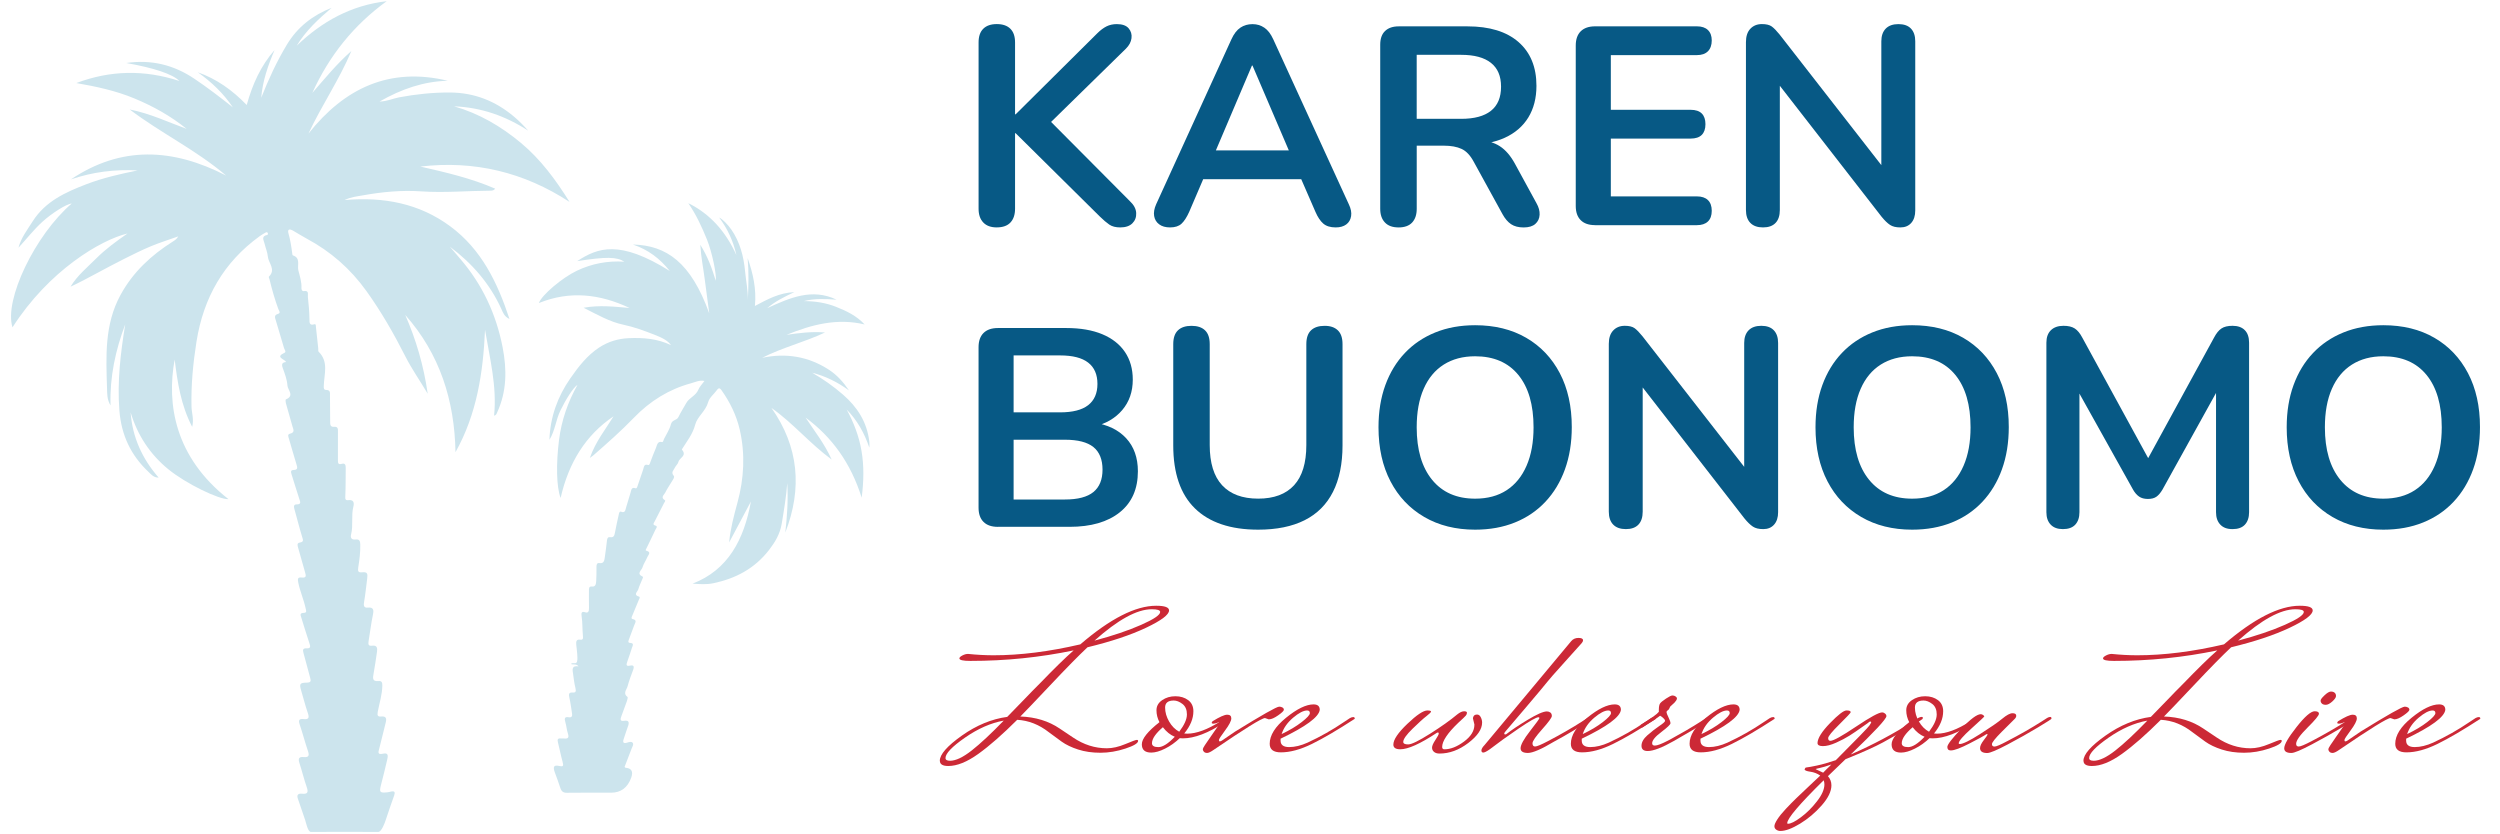
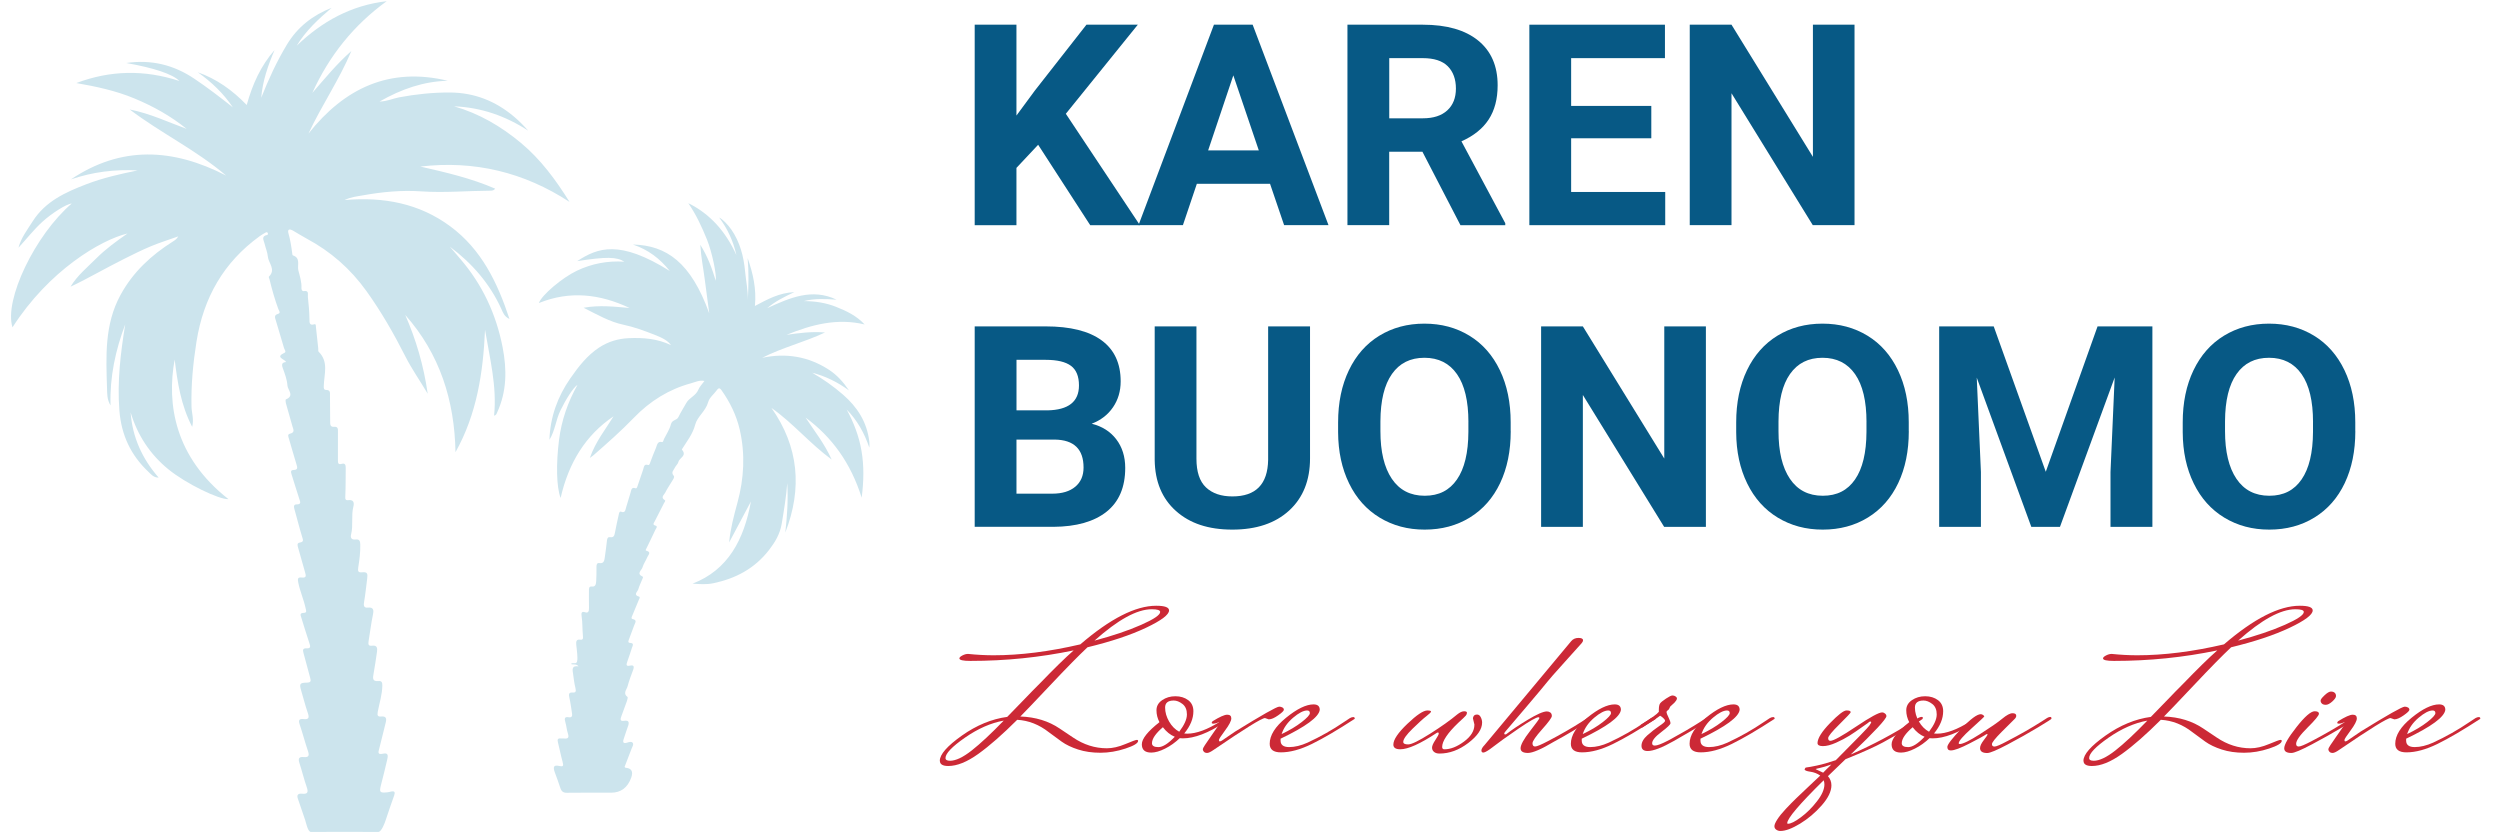
<svg xmlns="http://www.w3.org/2000/svg" id="d" viewBox="0 0 900 300">
  <g id="e">
    <path id="f" d="M27.5,29.89c12.2-4.6,24.46-4.85,37.07-.74-2.41-2.48-9.17-4.71-19.12-6.47,8.93-1.31,17.01.63,24.45,5.62,4.81,3.22,9.38,6.74,13.92,10.34-3.38-5.03-7.69-9.13-12.63-12.63,6.75,2.39,12.42,6.39,17.63,11.79,2.06-7.47,5.08-14.13,10.03-19.79-2.36,5.52-4.32,11.13-4.81,17.19,2.62-6.62,5.57-13.05,9.25-19.15,3.83-6.35,9.3-10.56,16.11-13.25-4.74,4.05-9.31,8.24-12.59,13.67C115.93,7.69,126.47,1.9,139.21.43c-11.91,8.62-20.73,19.68-26.77,33.01,4.52-5.18,8.85-10.53,14.06-15.08-4.35,10.34-10.7,19.56-15.46,29.74,12.98-16.38,29.19-24.05,50.15-19.03-8.68.24-16.62,2.95-24.56,7.49,2.79-.07,4.83-1.1,7.01-1.51,6.08-1.14,12.17-1.78,18.36-1.75,8.83.05,16.48,3.11,23.15,8.78,1.77,1.5,3.4,3.16,4.99,4.96-8.12-5.3-16.93-8.38-26.66-8.76,9.02,2.58,16.89,7.2,24.07,13.18,7.17,5.98,12.57,13.36,17.48,21.23-16.4-10.7-34.27-15.01-53.71-12.73,9.1,2.09,18.2,4.16,26.95,7.96-.45.59-1.02.72-1.6.72-8.36.04-16.67.83-25.08.25-6.97-.48-14.03.19-20.97,1.44-2.05.37-4.14.55-6.6,1.69,14.14-1.23,26.92,1.21,38.08,9.46,11.19,8.27,16.96,20.14,21.31,33.35-1.89-.88-2.35-2.34-2.94-3.64-4.16-9.12-10.53-16.41-18.52-22.39,1.26,1.48,2.51,2.96,3.77,4.42,7.94,9.23,12.91,19.9,15.23,31.84,1.56,8.02,1.51,15.89-2,23.47-.19.4-.27.92-1.08,1.13,1.08-10.6-1.56-20.71-3.26-30.93-.67,15.38-2.94,30.33-10.63,44.05-.35-18.65-5.64-35.34-18.1-49.41,3.88,8.87,6.61,18.06,8.1,28.37-2.89-4.84-5.74-8.9-8-13.34-4.15-8.19-8.69-16.13-14.06-23.61-5.73-7.99-12.86-14.25-21.49-18.87-1.72-.92-3.35-1.99-5.05-2.95-.38-.22-.95-.44-1.3-.31-.48.18-.38.84-.26,1.26.7,2.41,1.07,4.89,1.39,7.37.03.22.08.6.21.64,2.91.91,1.54,3.6,1.98,5.38.52,2.07,1.25,4.21,1.12,6.45-.03.51.31,1.11.75,1.04,2.13-.36,1.45,1.18,1.57,2.19.3,2.65.53,5.29.57,7.96.01.87-.16,2.42,1.76,1.79.62-.2.53.63.57,1.03.3,2.56.56,5.13.83,7.69.04.39-.08.94.13,1.15,3.71,3.64,1.97,8.11,1.86,12.31-.02.8-.07,1.46.94,1.47,1.47,0,1.29,1.05,1.29,1.98.03,3.15.06,6.29.07,9.44,0,1,0,1.96,1.43,1.84,1.47-.13,1.38.89,1.37,1.87,0,3.38,0,6.76-.01,10.14,0,1,.05,1.71,1.41,1.32,1.22-.35,1.42.51,1.4,1.51-.05,3.38.01,6.76-.15,10.14-.05,1.02,0,1.56,1.09,1.42,1.92-.24,2.17.95,1.82,2.31-.85,3.32.01,6.75-.83,10.06-.32,1.25.23,1.97,1.63,1.8,1.42-.17,1.65.61,1.68,1.84.06,2.76-.29,5.49-.73,8.19-.24,1.47.04,1.92,1.4,1.78,1.92-.21,2.05.52,1.81,2.33-.37,2.79-.63,5.59-1.11,8.37-.18,1.02-.24,2.21,1.39,2.01,2.19-.26,2.09,1.2,1.8,2.54-.68,3.14-1.01,6.33-1.56,9.49-.22,1.3-.02,1.84,1.28,1.68,1.82-.23,1.92.91,1.74,2.18-.37,2.63-.77,5.26-1.23,7.87-.27,1.52-.56,2.93,1.78,2.68,1.22-.13,1.38.63,1.37,1.63-.04,3.24-1.07,6.31-1.65,9.46-.25,1.34,0,1.79,1.28,1.67,1.76-.16,1.96.75,1.59,2.18-.8,3.1-1.5,6.23-2.32,9.33-.37,1.37-.72,2.35,1.43,1.86,2.11-.47,1.62,1.23,1.4,2.26-.66,3.06-1.49,6.08-2.24,9.11-.63,2.54-.39,2.81,2.28,2.56.46-.04.92-.18,1.37-.28,1.27-.27,1.54.21,1.13,1.38-1.05,2.95-2.08,5.9-3.05,8.87-.34,1.04-1.52,4.29-2.68,4.29-8.31-.05-15.92-.04-24.23,0-1.15,0-1.75-3.27-2.09-4.28-.88-2.59-1.78-5.17-2.65-7.76-.5-1.48.32-1.84,1.57-1.72,1.92.19,2.3-.5,1.66-2.33-1.01-2.88-1.71-5.86-2.66-8.76-.52-1.58-.14-2.27,1.53-2.11,1.82.18,2.13-.5,1.55-2.18-1.09-3.18-1.91-6.45-3-9.63-.56-1.62.02-2.02,1.45-1.86,1.88.21,2.07-.55,1.51-2.17-.91-2.66-1.6-5.4-2.4-8.1-.71-2.39-.52-2.81,1.98-2.85,1.53-.03,1.61-.52,1.25-1.78-.85-2.93-1.52-5.91-2.38-8.83-.36-1.23-.24-1.8,1.15-1.74,1.57.07,1.31-.79.96-1.84-1.01-3.05-1.95-6.12-2.9-9.19-.25-.81-.73-1.7.83-1.73,1.31-.02.88-.87.71-1.67-.67-3.15-2.01-6.09-2.65-9.26-.28-1.4-.16-1.97,1.3-1.8,1.68.19,1.51-.68,1.17-1.83-.86-2.93-1.63-5.88-2.49-8.81-.24-.81-.54-1.76.51-1.93,1.62-.27,1.25-.94.91-2.07-1.03-3.36-1.87-6.79-2.83-10.17-.25-.87-.1-1.52.82-1.52,1.76.01,1.36-.86,1-1.93-.98-2.97-1.87-5.97-2.82-8.95-.24-.76-.37-1.47.73-1.5,1.7-.04,1.38-.97,1.05-2.07-.94-3.06-1.81-6.15-2.71-9.22-.2-.68-.6-1.55.36-1.77,1.93-.44,1.22-1.58.9-2.69-.8-2.77-1.6-5.55-2.36-8.33-.12-.43-.16-1.28,0-1.34,3.23-1.28.67-3.4.57-4.97-.14-2.14-.94-4.27-1.69-6.32-.48-1.33-.3-2.03,1.22-2.16-.65-1.15-4.1-1.69-.57-3.34.7-.33-.03-1.15-.19-1.69-.94-3.31-1.99-6.59-2.94-9.9-.26-.91-.83-1.95.8-2.41,1.08-.31.29-1.21.09-1.73-1.27-3.46-2.28-6.99-3.14-10.57-.09-.38-.4-.96-.26-1.09,2.65-2.57-.17-4.86-.38-7.26-.14-1.54-.8-3.02-1.15-4.54-.28-1.24-1.43-2.81,1.01-3.24.1-.02.23-.42.17-.58-.11-.31-.41-.5-.75-.31-.75.43-1.5.84-2.2,1.35-13,9.4-20.26,22.17-22.77,38-1.23,7.78-1.97,15.52-1.79,23.37.05,2.29.95,4.55.24,7.28-4.06-7.83-5.29-16-6.3-24.23-2.95,16.01.05,35.14,19.38,50.26-3.33.19-15.24-5.5-21.73-10.82-6.55-5.37-11.05-12.24-13.51-20.43.65,8.9,4.1,16.6,10.09,23.48-1.83.03-2.74-1.19-3.65-2.05-6.36-5.98-9.79-13.25-10.48-22.12-.82-10.49.43-20.72,2.1-30.99-3.49,9.28-5.6,18.84-5.29,29.18-1.3-2.14-1.2-4.3-1.26-6.2-.36-11.44-.95-22.92,4.84-33.54,4.49-8.25,11.04-14.32,18.83-19.24.72-.45,1.44-.91,1.97-1.87-3.28,1.17-6.61,2.21-9.82,3.54-3.32,1.38-6.54,3-9.76,4.61-3.22,1.61-6.39,3.33-9.57,5.02-3.17,1.69-6.32,3.4-9.63,4.94,2.42-4.02,6.05-6.97,9.3-10.22,3.31-3.31,7.1-6.08,11.22-8.94-9.63,2.31-28.33,13.35-41.41,33.79-3.13-9.75,8.1-33.24,21.32-44.57-1.93.14-7.27,3.57-10.58,6.59-3.13,2.85-5.7,6.2-8.59,9.31.96-3.6,3.21-6.49,5.14-9.53,4.55-7.16,11.79-10.44,19.31-13.32,5.99-2.3,12.19-3.69,18.45-4.97-8.22-.45-16.24.56-24.02,3.23,18.02-12.1,36.51-11.34,55.88-1.37-10.96-9.32-23.37-15.2-34.72-23.8,7.55,1.5,13.88,4.59,20.47,6.97-5.7-4.62-12-8.12-18.75-10.93-6.74-2.81-13.79-4.3-20.95-5.55Z" style="fill:#cce4ed; stroke-width:0px;" />
    <path id="g" d="M265.07,91.7c-1.11-4.98-3.2-9.4-6.16-13.38,1.17.52,3.19,2.61,4.39,4.35,3.07,4.45,4.43,9.62,4.94,15.07.32,3.42,1.05,6.79.98,10.27.25-5.03.38-10.05-.07-15.1,1.91,5.47,3.22,11.05,2.62,17.24,4.48-2.38,8.75-4.76,14.19-4.98-3.72,1.73-6.93,3.34-9.77,5.77,8.09-3.7,16.16-7.31,24.98-3.05-3.94-.3-7.89-.48-11.82.51,4,0,7.94.58,11.68,2.08,3.68,1.47,7.31,3.16,10.24,6.33-9.81-2.37-19.03.02-28.11,3.73,4.45-.64,8.88-1.25,13.85-.85-7.65,3.59-15.42,5.43-22.62,9.12,8.49-1.79,16.51-.56,24.01,4.29,2.9,1.88,5.2,4.44,7.23,7.45-4.11-2.99-8.5-5.17-13.27-6.37,3.93,2.26,7.66,4.86,11.13,7.89,5.02,4.37,8.63,9.72,9.47,16.96.08.69.06,1.4,0,2.12-1.78-5.26-4.39-9.89-8.15-13.71,2.53,4.66,4.44,9.58,5.34,14.93.91,5.38.83,10.77.05,16.79-3.91-12.45-10.69-21.82-20.19-28.82,3.17,4.8,6.76,9.27,9.39,15.1-7.86-5.76-13.99-13.2-21.68-18.59,9.81,13.92,11.19,28.92,4.98,44.89.67-5.89,1.08-11.82.71-17.8-.39,4.93-1.18,9.79-2,14.65-.62,3.67-2.42,6.64-4.53,9.37-5.28,6.84-12.22,10.35-20.06,12-2.46.52-4.89.34-7.5.15,12.77-4.91,18.52-15.84,21.02-29.59-2.62,4.92-5.23,9.84-7.85,14.76.46-4.98,1.73-9.67,3-14.35,2.36-8.68,2.84-17.44.82-26.24-1.21-5.23-3.53-9.92-6.54-14.17-.48-.68-.95-1.11-1.63-.16-1.06,1.49-2.74,2.73-3.2,4.4-.91,3.31-3.89,5.17-4.66,8.09-.92,3.49-2.92,5.89-4.63,8.65-.07.12-.2.32-.18.35,1.99,2.28-.91,2.93-1.24,4.44-.17.76-.94,1.33-1.28,2.07-.4.89-1.51,1.65-.41,2.93.4.47-.17,1.2-.47,1.71-.86,1.48-1.87,2.86-2.62,4.4-.36.74-1.78,1.66-.1,2.67.35.21-.14.73-.32,1.08-1.12,2.2-2.26,4.4-3.37,6.61-.27.54-.9,1.12.32,1.46.94.27.17,1.05-.04,1.5-1.01,2.19-2.08,4.34-3.13,6.51-.17.34-.62.92-.12,1.04,1.92.47.66,1.53.36,2.27-.52,1.28-1.38,2.42-1.76,3.74-.28.99-2.3,2.23.04,3.29.33.15.03.64-.1.94-.49,1.22-1.09,2.41-1.46,3.67-.23.82-1.93,1.97.29,2.61.54.16.03.87-.13,1.27-.72,1.8-1.49,3.59-2.23,5.38-.2.49-.67,1.27.02,1.41,1.79.36.92,1.37.59,2.27-.59,1.63-1.22,3.25-1.82,4.88-.21.57-.63,1.4.31,1.44,1.57.07.98.95.7,1.78-.55,1.65-1.06,3.32-1.67,4.95-.43,1.16-.43,1.77.95,1.46,1.41-.32,1.62.31,1.09,1.69-.72,1.88-1.41,3.78-1.94,5.74-.33,1.23-1.8,2.56,0,3.88.15.11-.11,1.05-.28,1.56-.62,1.78-1.26,3.54-1.94,5.29-.43,1.11-.54,1.93.93,1.7,1.89-.3,1.97.64,1.34,2.24-.53,1.35-.9,2.79-1.4,4.16-.53,1.44-.12,1.86,1.17,1.47.68-.21,1.55-.53,2,.03.48.6-.11,1.43-.37,2.12-.83,2.2-1.69,4.39-2.52,6.54.15.17.23.34.31.34q3.25.23,2.08,3.53-1.93,5.45-7.29,5.45c-5.29,0-10.59-.05-15.88.03-1.31.02-1.97-.48-2.39-1.82-.58-1.86-1.29-3.68-1.95-5.5-.75-2.06-.36-2.77,1.52-2.34,1.43.33,1.72.09,1.27-1.49-.64-2.28-1.06-4.63-1.66-6.93-.3-1.15-.05-1.59,1.02-1.47.38.04.77-.02,1.15.01,1.28.13,1.96-.14,1.39-1.85-.44-1.31-.51-2.76-.92-4.09-.41-1.32-.16-1.95,1.12-1.72,1.6.28,1.39-.81,1.23-1.86-.27-1.73-.49-3.48-.89-5.17-.3-1.25-.2-1.96,1.13-1.85,1.22.1,1.34-.46,1.05-1.66-.4-1.62-.6-3.3-.83-4.97-.2-1.47-.7-3.2,1.97-2.8-.96-1.12-1.96-.42-2.74-.87.63-.7,1.87.27,2.18-.84.23-.84.12-1.82.07-2.73-.07-1.12-.23-2.23-.35-3.35-.12-1.14.05-2,1.37-1.82,1.13.15,1.12-.43,1.02-1.51-.22-2.31-.1-4.64-.46-6.95-.15-.98-.12-1.88,1.28-1.4,1.12.39,1.41-.41,1.38-1.54-.05-2.05-.02-4.1-.02-6.15,0-.79-.06-1.7,1.01-1.57,1.45.17,1.53-1.02,1.61-2.03.12-1.69.08-3.39.09-5.08,0-.81.17-1.48,1.04-1.34,1.7.28,1.82-1.04,1.99-2.32.26-1.94.56-3.89.75-5.84.09-.92.45-1.29,1.22-1.17,1.05.16,1.43-.37,1.62-1.48.38-2.21.93-4.38,1.38-6.57.12-.57.27-1.35.87-1.11,1.51.6,1.52-.67,1.81-1.59.54-1.73,1.02-3.49,1.57-5.21.29-.91.29-2.21,1.8-1.64.49.19.65-.57.8-1,.67-1.9,1.31-3.82,1.95-5.73.31-.94.3-2.15,1.79-1.65.53.17.67-.71.87-1.21.64-1.61,1.19-3.27,1.91-4.84.46-1,.49-2.63,2.23-2.21.42.1.52-.72.73-1.14.86-1.73,1.99-3.38,2.46-5.23.44-1.75,2.11-1.34,2.72-2.64.82-1.74,1.88-3.34,2.81-5.03,1.09-1.98,3.41-2.55,4.34-4.79.46-1.11,1.37-1.99,2.21-3.17-1.82-.38-3.36.44-4.86.85-7.81,2.11-14.7,6.34-20.54,12.4-4.66,4.83-9.63,9.19-14.62,13.56-.24.21-.51.38-1.24.92,2.11-6,5.64-10.27,8.53-14.99-10.02,6.76-16.15,16.66-19.05,29.39-1.52-4.01-1.66-12.29-.56-20.97.9-7.06,3.17-13.55,6.64-19.76-1.55.97-4.27,5.38-6.16,9.26-1.64,3.37-1.94,7.35-3.95,10.53.29-8.31,3-15.61,7.51-22.1,2.95-4.25,6.11-8.31,10.36-11.1,3.3-2.17,6.88-3.22,10.69-3.39,5.18-.23,10.28.16,15.22,2.51-1.14-1.53-2.67-2.48-6.14-3.82-3.6-1.39-7.2-2.73-10.96-3.52-4.98-1.04-9.44-3.63-14.38-6.12,5.79-1.04,11.17-.38,16.55.08-10.65-5.03-21.48-6.31-32.65-1.77,1.04-2.91,8.4-9.13,13.69-11.64,5.41-2.57,11.05-3.64,17.09-3.25-2.77-1.78-6.54-1.81-16.97-.21,7.43-4.85,15.2-7.77,33.33,3.56-3.68-4.59-7.8-7.67-13.29-9.53,12.13.3,20.89,6.45,27.49,24.78-.53-4.01-1.08-8.01-1.59-12.02-.5-4.02-1.35-8-1.63-12.67,2.69,4.26,4.2,8.49,5.57,12.96.35-2.32-1.39-10.42-3.15-14.79-1.86-4.61-3.94-9.08-6.75-13.15,7.83,3.85,13.45,10.18,17.28,18.6Z" style="fill:#cce4ed; stroke-width:0px;" />
  </g>
  <path d="M338.33,273.88c0-2.29,2.65-5.31,7.94-9.06,5.29-3.74,10.74-5.99,16.33-6.74,1.13-1.12,2.97-3.02,5.53-5.69,2.56-2.67,4.64-4.8,6.25-6.39,5.06-5.24,9.1-9.2,12.14-11.86-12.14,2.53-24.54,3.79-37.21,3.79-2.62,0-3.93-.3-3.93-.91,0-.33.36-.68,1.07-1.05.71-.37,1.4-.56,2.05-.56,3.21.33,6.28.49,9.19.49,9.58,0,19.99-1.31,31.23-3.93,10.77-9.26,19.87-13.9,27.3-13.9,3.09,0,4.64.56,4.64,1.68,0,1.54-2.77,3.63-8.3,6.25-5.53,2.62-12.55,4.96-21.06,7.02-3.09,2.9-7.56,7.44-13.38,13.62-5.83,6.18-9.43,9.94-10.8,11.3,5.47.19,10.2,1.64,14.19,4.35,1.67,1.08,3.27,2.15,4.82,3.23,3.81,2.57,7.85,3.86,12.14,3.86,2.02,0,4.24-.5,6.65-1.51,2.41-1.01,3.78-1.51,4.11-1.51s.49.12.49.35c0,.84-1.52,1.77-4.55,2.77s-6.04,1.51-9.01,1.51-5.65-.39-8.03-1.16c-2.38-.77-4.36-1.72-5.93-2.84-1.58-1.12-3.11-2.25-4.59-3.37-3.51-2.76-7.32-4.26-11.42-4.49-5.3,5.29-9.96,9.38-14.01,12.28-4.05,2.9-7.64,4.35-10.8,4.35-2.02,0-3.03-.63-3.03-1.89ZM341.98,273.88c2.08,0,4.7-1.24,7.85-3.72,3.15-2.48,6.99-6.06,11.51-10.74-4.64.84-9.29,2.89-13.96,6.14-4.67,3.25-7,5.7-7,7.33,0,.66.54.98,1.61.98ZM414.62,219.33c-5.3,0-12.17,3.77-20.61,11.3,6.66-1.78,12.27-3.67,16.82-5.69,4.55-2.01,6.83-3.56,6.83-4.63,0-.66-1.01-.98-3.03-.98Z" style="fill:#cc2936; stroke-width:0px;" />
  <path d="M427.38,264.12c3.33,0,7.32-1.47,11.96-4.42l1.52.35c-5.83,3.84-10.86,5.76-15.08,5.76-.48,0-.83-.02-1.07-.07-1.61,1.54-3.36,2.8-5.26,3.75-1.9.96-3.57,1.44-5,1.44-2.26,0-3.39-.99-3.39-2.98s2.11-4.64,6.34-7.97c-.71-1.36-1.07-2.78-1.07-4.28s.68-2.71,2.05-3.65c1.37-.94,2.96-1.4,4.77-1.4s3.35.47,4.6,1.4c1.25.94,1.87,2.27,1.87,4,0,2.67-1.1,5.33-3.3,8,.24.05.59.07,1.07.07ZM414.71,267.56c0,.94.77,1.4,2.32,1.4s3.51-1.24,5.89-3.72c-1.61-.66-3.03-1.8-4.28-3.44-2.62,2.25-3.93,4.17-3.93,5.76ZM424.52,263.42c1.84-2.43,2.77-4.5,2.77-6.21s-.54-2.97-1.61-3.79c-1.07-.82-2.11-1.23-3.12-1.23-2.08,0-3.12.84-3.12,2.53s.48,3.36,1.43,5.02c.95,1.66,2.17,2.89,3.66,3.69Z" style="fill:#cc2936; stroke-width:0px;" />
  <path d="M456.83,258.99l-1.43-.49c-1.13,0-7.29,3.81-18.47,11.44-1.07.75-1.86,1.12-2.36,1.12s-.89-.14-1.16-.42c-.27-.28-.4-.6-.4-.95s1.01-1.94,3.03-4.77c2.02-2.83,3.03-4.35,3.03-4.56s-.12-.32-.36-.32c-.83.33-1.46.49-1.87.49s-.62-.11-.62-.32.12-.41.36-.6c2.5-1.54,4.24-2.32,5.22-2.32s1.47.45,1.47,1.33-.75,2.33-2.23,4.32c-1.49,1.99-2.23,3.15-2.23,3.47s.1.49.31.49.46-.09.76-.28c.3-.19,1.87-1.26,4.73-3.23,9.7-5.99,14.99-8.99,15.88-8.99h.09c.36,0,.71.09,1.07.28.36.19.54.47.54.84s-.68,1.04-2.05,2c-1.37.96-2.47,1.44-3.3,1.44Z" style="fill:#cc2936; stroke-width:0px;" />
  <path d="M486,258.5c.42-.23.8-.35,1.16-.35s.54.16.54.49v.14c-6.19,4.03-11.33,7.04-15.44,9.05-4.1,2.01-7.82,3.02-11.15,3.02-2.68,0-4.02-1.03-4.02-3.09,0-3.04,1.96-6.17,5.89-9.37,3.93-3.2,7.23-4.81,9.9-4.81,1.49,0,2.23.66,2.23,1.96-.3,2.57-5,6.04-14.1,10.39v.7c0,1.54,1.03,2.32,3.08,2.32s4.27-.54,6.65-1.61c4.64-2.15,8.98-4.61,13.03-7.37l2.23-1.47ZM470.57,255.77c-1.31,0-2.99.87-5.04,2.6-2.05,1.73-3.44,3.7-4.15,5.9,2.86-1.36,5.26-2.79,7.23-4.32,1.96-1.52,2.94-2.6,2.94-3.23s-.33-.95-.98-.95Z" style="fill:#cc2936; stroke-width:0px;" />
  <path d="M530.8,260.89l-.54-2.25c0-.37.12-.7.36-.98.24-.28.62-.42,1.16-.42s.97.32,1.29.95c.33.63.49,1.28.49,1.93,0,2.39-1.67,4.84-5,7.37-3.33,2.53-6.78,3.79-10.35,3.79-.83,0-1.49-.2-1.96-.6-.48-.4-.71-.91-.71-1.54s.4-1.56,1.21-2.77c.8-1.22,1.2-1.97,1.2-2.25s-.09-.42-.27-.42-.33.05-.45.14c-5.95,3.93-10.32,5.9-13.12,5.9-1.67,0-2.5-.56-2.5-1.68,0-1.78,1.68-4.27,5.04-7.48,3.36-3.21,5.76-4.81,7.18-4.81.89,0,1.34.13,1.34.39s-.55.81-1.65,1.65c-1.1.84-2.77,2.35-5,4.53-2.23,2.18-3.35,3.75-3.35,4.74,0,.61.59.91,1.78.91s3.81-1.27,7.85-3.83c4.04-2.55,7.32-4.88,9.82-6.98.95-.75,1.77-1.12,2.45-1.12s1.03.17,1.03.53-.13.69-.4,1.02c-.27.33-1.18,1.19-2.72,2.6-3.87,3.7-5.8,6.6-5.8,8.7,0,.56.27.84.8.84,2.2,0,4.55-.92,7.05-2.77,2.5-1.85,3.75-3.87,3.75-6.07Z" style="fill:#cc2936; stroke-width:0px;" />
  <path d="M571.58,258.43c.42-.23.8-.35,1.16-.35s.54.14.54.42v.21c-4.7,3.09-9.31,5.85-13.83,8.28-4.52,2.71-7.66,4.07-9.41,4.07s-2.63-.56-2.63-1.68c0-1.22,1.13-3.27,3.39-6.18,2.26-2.9,3.39-4.46,3.39-4.67s-.12-.32-.36-.32c-.77,0-3.14,1.35-7.09,4.04-3.96,2.69-7.42,5.18-10.4,7.48-1.13.79-1.92,1.19-2.36,1.19s-.67-.26-.67-.77.39-1.17,1.16-1.97l31.14-37.34c.65-.79,1.53-1.19,2.63-1.19s1.65.28,1.65.84c0,.33-.17.68-.49,1.05-.33.38-2.33,2.61-6.02,6.7-3.69,4.09-5.82,6.52-6.38,7.26-.57.75-3.15,3.84-7.76,9.27-4.61,5.43-7.05,8.29-7.32,8.6-.27.3-.4.55-.4.74s.1.28.31.28.34-.02.4-.07c1.9-1.5,4.51-3.24,7.81-5.23,3.3-1.99,5.58-2.98,6.83-2.98.48,0,.89.13,1.25.39.36.26.54.68.54,1.26s-1.16,2.18-3.48,4.77c-2.32,2.6-3.48,4.28-3.48,5.05s.31,1.16.94,1.16,2.19-.65,4.68-1.96c4.46-2.34,8.57-4.7,12.31-7.09l1.96-1.26Z" style="fill:#cc2936; stroke-width:0px;" />
  <path d="M594.42,258.5c.42-.23.8-.35,1.16-.35s.54.16.54.49v.14c-6.19,4.03-11.33,7.04-15.44,9.05-4.1,2.01-7.82,3.02-11.15,3.02-2.68,0-4.02-1.03-4.02-3.09,0-3.04,1.96-6.17,5.89-9.37,3.93-3.2,7.23-4.81,9.9-4.81,1.49,0,2.23.66,2.23,1.96-.3,2.57-5,6.04-14.1,10.39v.7c0,1.54,1.03,2.32,3.08,2.32s4.27-.54,6.65-1.61c4.64-2.15,8.98-4.61,13.03-7.37l2.23-1.47ZM578.98,255.77c-1.31,0-2.99.87-5.04,2.6-2.05,1.73-3.44,3.7-4.15,5.9,2.86-1.36,5.26-2.79,7.23-4.32,1.96-1.52,2.94-2.6,2.94-3.23s-.33-.95-.98-.95Z" style="fill:#cc2936; stroke-width:0px;" />
  <path d="M614.23,258.5c.42-.23.8-.35,1.16-.35s.54.16.54.49v.14c-4.46,2.81-8.87,5.44-13.21,7.9-4.34,2.46-7.53,3.69-9.55,3.69-1.49,0-2.23-.63-2.23-1.9s.71-2.53,2.14-3.79c1.43-1.26,2.84-2.36,4.24-3.3,1.4-.94,2.1-1.55,2.1-1.86s-.22-.66-.67-1.05c-.45-.4-.82-.67-1.12-.81-1.01.8-3.21,2.25-6.6,4.35l-.36-1.05c3.75-2.34,5.92-3.91,6.51-4.7v-.63c0-1.17.15-1.96.45-2.39.3-.42,1.01-1,2.14-1.75,1.13-.75,1.9-1.12,2.32-1.12s.79.12,1.12.35c.33.23.49.47.49.7s-.1.5-.31.81c-.21.3-.42.56-.62.77-.21.21-.49.47-.85.77-.36.3-.58.51-.67.63-.09.12-.18.32-.27.6-.09.28-.28.52-.58.7-.3.19-.45.42-.45.7s.24.9.71,1.86c.48.96.71,1.66.71,2.11s-1.1,1.5-3.3,3.16c-2.2,1.66-3.3,3.01-3.3,4.04,0,.56.33.84.98.84.83,0,2.38-.58,4.64-1.75l1.07-.56c3.87-2.11,7.5-4.23,10.89-6.39l1.87-1.19Z" style="fill:#cc2936; stroke-width:0px;" />
  <path d="M637.16,258.5c.42-.23.8-.35,1.16-.35s.54.16.54.49v.14c-6.19,4.03-11.33,7.04-15.44,9.05-4.1,2.01-7.82,3.02-11.15,3.02-2.68,0-4.02-1.03-4.02-3.09,0-3.04,1.96-6.17,5.89-9.37,3.93-3.2,7.23-4.81,9.9-4.81,1.49,0,2.23.66,2.23,1.96-.3,2.57-5,6.04-14.1,10.39v.7c0,1.54,1.03,2.32,3.08,2.32s4.27-.54,6.65-1.61c4.64-2.15,8.98-4.61,13.03-7.37l2.23-1.47ZM621.72,255.77c-1.31,0-2.99.87-5.04,2.6-2.05,1.73-3.44,3.7-4.15,5.9,2.86-1.36,5.26-2.79,7.23-4.32,1.96-1.52,2.94-2.6,2.94-3.23s-.33-.95-.98-.95Z" style="fill:#cc2936; stroke-width:0px;" />
  <path d="M649.65,276.96c.18-.38.31-.59.4-.63.09-.05.31-.08.67-.11.36-.02,1.49-.23,3.39-.63,1.9-.4,4.16-1.04,6.78-1.93,7.61-7.63,11.64-11.78,12.09-12.46.45-.68.67-1.09.67-1.23s-.12-.21-.36-.21-.51.17-.8.49c-.12.05-.91.6-2.36,1.65-1.46,1.05-2.89,2.03-4.28,2.91-1.4.89-3.02,1.74-4.86,2.56-1.84.82-3.42,1.23-4.73,1.23s-1.96-.37-1.96-1.12c.06-1.73,1.56-4.12,4.51-7.16,2.95-3.04,4.92-4.56,5.93-4.56s1.52.21,1.52.63c0,.23-1.35,1.68-4.06,4.35-2.71,2.67-4.06,4.33-4.06,4.98s.27.98.8.98c1.07,0,4.15-1.71,9.24-5.12,5.09-3.42,8.22-5.12,9.41-5.12.36,0,.7.14,1.03.42.33.28.49.59.49.91,0,1.03-4.28,5.64-12.85,13.83,8.03-3.51,15.5-7.49,22.4-11.93l1.96-1.26c.48-.23.86-.35,1.16-.35s.45.12.45.35l-.09.28c.3,0-1.28,1.03-4.73,3.09-3.45,2.06-6.63,3.88-9.55,5.47-2.92,1.59-7.41,3.6-13.47,6.04l-6.33,6.11c.83.94,1.25,2.04,1.25,3.3,0,2.15-1.16,4.55-3.48,7.2-2.32,2.64-4.92,4.84-7.81,6.6s-5.25,2.63-7.09,2.63c-.54,0-1.03-.15-1.47-.46-.45-.3-.67-.73-.67-1.26s.34-1.35,1.03-2.42c.68-1.08,1.7-2.33,3.03-3.76,1.34-1.43,2.6-2.71,3.79-3.86,1.19-1.15,2.71-2.59,4.55-4.32,1.84-1.73,3.21-3.02,4.1-3.86-1.07-.75-2.28-1.22-3.61-1.4-1.34-.19-2.01-.47-2.01-.84ZM656.79,282.37c0-.47-.09-.96-.27-1.47-8.74,8.61-13.12,13.76-13.12,15.44,0,.14.09.21.27.21,1.01,0,2.56-.77,4.64-2.32,2.08-1.54,4.02-3.46,5.8-5.76,1.79-2.29,2.68-4.33,2.68-6.11ZM656.34,278.16l1.16-1.19c.95-.89,1.55-1.47,1.78-1.75-1.73.61-3.09,1.02-4.1,1.23-1.01.21-1.52.36-1.52.46l2.68,1.26Z" style="fill:#cc2936; stroke-width:0px;" />
  <path d="M697.3,264.12c3.33,0,7.32-1.47,11.96-4.42l1.52.35c-5.83,3.84-10.86,5.76-15.08,5.76-.48,0-.83-.02-1.07-.07-1.61,1.54-3.36,2.8-5.26,3.75-1.9.96-3.57,1.44-5,1.44-2.26,0-3.39-.99-3.39-2.98s2.11-4.64,6.34-7.97c-.71-1.36-1.07-2.78-1.07-4.28s.68-2.71,2.05-3.65c1.37-.94,2.96-1.4,4.77-1.4s3.35.47,4.6,1.4c1.25.94,1.87,2.27,1.87,4,0,2.67-1.1,5.33-3.3,8,.24.05.59.07,1.07.07ZM684.63,267.56c0,.94.77,1.4,2.32,1.4s3.51-1.24,5.89-3.72c-1.61-.66-3.03-1.8-4.28-3.44-2.62,2.25-3.93,4.17-3.93,5.76ZM694.45,263.42c1.84-2.43,2.77-4.5,2.77-6.21s-.54-2.97-1.61-3.79c-1.07-.82-2.11-1.23-3.12-1.23-2.08,0-3.12.84-3.12,2.53s.48,3.36,1.43,5.02c.95,1.66,2.17,2.89,3.66,3.69Z" style="fill:#cc2936; stroke-width:0px;" />
  <path d="M712.83,269.24c0-.7.43-1.62,1.29-2.74s1.32-1.78,1.38-1.96c.06-.19,0-.28-.18-.28s-.43.13-.76.39c-.33.26-2.14,1.24-5.44,2.95-3.3,1.71-5.58,2.56-6.83,2.56-.83,0-1.25-.42-1.25-1.26s1.67-3.02,5-6.53c3.33-3.51,5.68-5.26,7.05-5.26.3,0,.58.11.85.32.27.21.4.38.4.49s-1.53,1.56-4.6,4.32c-3.06,2.76-4.6,4.54-4.6,5.33,0,.19.12.28.36.28,1.13,0,3.57-1.19,7.32-3.58,3.75-2.39,6.41-4.23,7.99-5.54,1.58-1.31,2.81-1.97,3.7-1.97s1.34.31,1.34.91c0,.38-.18.75-.54,1.12-.36.38-1.03,1.04-2.01,2-.98.96-1.89,1.86-2.72,2.7-2.32,2.34-3.48,3.8-3.48,4.39s.31.88.94.88,2.16-.65,4.59-1.96c4.52-2.34,8.66-4.7,12.4-7.09l1.96-1.26c.42-.23.77-.35,1.07-.35s.45.14.45.42v.21c.24,0-1.35,1.03-4.77,3.09-3.42,2.06-7.08,4.12-10.98,6.18-3.9,2.06-6.35,3.09-7.36,3.09-1.73,0-2.59-.61-2.59-1.82Z" style="fill:#cc2936; stroke-width:0px;" />
  <path d="M750.04,273.88c0-2.29,2.65-5.31,7.94-9.06,5.29-3.74,10.74-5.99,16.33-6.74,1.13-1.12,2.97-3.02,5.53-5.69,2.56-2.67,4.64-4.8,6.25-6.39,5.06-5.24,9.1-9.2,12.14-11.86-12.14,2.53-24.54,3.79-37.21,3.79-2.62,0-3.93-.3-3.93-.91,0-.33.36-.68,1.07-1.05.71-.37,1.4-.56,2.05-.56,3.21.33,6.28.49,9.19.49,9.58,0,19.99-1.31,31.23-3.93,10.77-9.26,19.87-13.9,27.3-13.9,3.09,0,4.64.56,4.64,1.68,0,1.54-2.77,3.63-8.3,6.25-5.53,2.62-12.55,4.96-21.06,7.02-3.09,2.9-7.56,7.44-13.38,13.62-5.83,6.18-9.43,9.94-10.8,11.3,5.47.19,10.2,1.64,14.19,4.35,1.67,1.08,3.27,2.15,4.82,3.23,3.81,2.57,7.85,3.86,12.14,3.86,2.02,0,4.24-.5,6.65-1.51,2.41-1.01,3.78-1.51,4.11-1.51s.49.12.49.35c0,.84-1.52,1.77-4.55,2.77s-6.04,1.51-9.01,1.51-5.65-.39-8.03-1.16c-2.38-.77-4.36-1.72-5.93-2.84-1.58-1.12-3.11-2.25-4.59-3.37-3.51-2.76-7.32-4.26-11.42-4.49-5.3,5.29-9.96,9.38-14.01,12.28-4.05,2.9-7.64,4.35-10.8,4.35-2.02,0-3.03-.63-3.03-1.89ZM753.69,273.88c2.08,0,4.7-1.24,7.85-3.72,3.15-2.48,6.99-6.06,11.51-10.74-4.64.84-9.29,2.89-13.96,6.14-4.67,3.25-7,5.7-7,7.33,0,.66.54.98,1.61.98ZM826.33,219.33c-5.3,0-12.17,3.77-20.61,11.3,6.66-1.78,12.27-3.67,16.82-5.69,4.55-2.01,6.83-3.56,6.83-4.63,0-.66-1.01-.98-3.03-.98Z" style="fill:#cc2936; stroke-width:0px;" />
  <path d="M846.5,258.43c.48-.23.85-.35,1.12-.35s.4.14.4.42v.21c.24,0-1.35,1.03-4.77,3.09-3.42,2.06-7.08,4.12-10.98,6.18-3.9,2.06-6.35,3.09-7.36,3.09-1.73,0-2.59-.56-2.59-1.68,0-1.36,1.49-3.92,4.46-7.69,2.97-3.77,5.15-5.65,6.51-5.65,1.01,0,1.52.3,1.52.91s-1.37,2.27-4.1,4.98c-2.74,2.71-4.1,4.66-4.1,5.83,0,.66.31.98.94.98s2.19-.65,4.68-1.96c4.46-2.34,8.57-4.7,12.31-7.09l1.96-1.26ZM839.13,248.96c.56,0,1.01.14,1.34.42.33.28.49.68.49,1.19s-.45,1.17-1.34,1.97-1.67,1.19-2.32,1.19-1.13-.15-1.43-.46c-.3-.3-.45-.65-.45-1.05s.47-1.04,1.43-1.93c.95-.89,1.71-1.33,2.28-1.33Z" style="fill:#cc2936; stroke-width:0px;" />
  <path d="M862.02,258.99l-1.43-.49c-1.13,0-7.29,3.81-18.47,11.44-1.07.75-1.86,1.12-2.36,1.12s-.89-.14-1.16-.42c-.27-.28-.4-.6-.4-.95s1.01-1.94,3.03-4.77c2.02-2.83,3.03-4.35,3.03-4.56s-.12-.32-.36-.32c-.83.33-1.46.49-1.87.49s-.62-.11-.62-.32.12-.41.36-.6c2.5-1.54,4.24-2.32,5.22-2.32s1.47.45,1.47,1.33-.75,2.33-2.23,4.32c-1.49,1.99-2.23,3.15-2.23,3.47s.1.49.31.49.46-.09.76-.28c.3-.19,1.87-1.26,4.73-3.23,9.7-5.99,14.99-8.99,15.88-8.99h.09c.36,0,.71.09,1.07.28.36.19.54.47.54.84s-.68,1.04-2.05,2c-1.37.96-2.47,1.44-3.3,1.44Z" style="fill:#cc2936; stroke-width:0px;" />
  <path d="M891.2,258.5c.42-.23.8-.35,1.16-.35s.54.16.54.49v.14c-6.19,4.03-11.33,7.04-15.44,9.05-4.1,2.01-7.82,3.02-11.15,3.02-2.68,0-4.02-1.03-4.02-3.09,0-3.04,1.96-6.17,5.89-9.37,3.93-3.2,7.23-4.81,9.9-4.81,1.49,0,2.23.66,2.23,1.96-.3,2.57-5,6.04-14.1,10.39v.7c0,1.54,1.03,2.32,3.08,2.32s4.27-.54,6.65-1.61c4.64-2.15,8.98-4.61,13.03-7.37l2.23-1.47ZM875.76,255.77c-1.31,0-2.99.87-5.04,2.6-2.05,1.73-3.44,3.7-4.15,5.9,2.86-1.36,5.26-2.79,7.23-4.32,1.96-1.52,2.94-2.6,2.94-3.23s-.33-.95-.98-.95Z" style="fill:#cc2936; stroke-width:0px;" />
-   <path d="M358.85,81.87c-2.12,0-3.75-.59-4.87-1.78-1.13-1.18-1.69-2.82-1.69-4.92V15.27c0-2.17.56-3.81,1.69-4.92,1.13-1.12,2.75-1.68,4.87-1.68s3.75.56,4.88,1.68c1.13,1.12,1.69,2.76,1.69,4.92v25.89h.21l29.45-29.23c1.09-1.08,2.19-1.89,3.28-2.44,1.09-.54,2.33-.81,3.69-.81,1.98,0,3.4.51,4.26,1.52s1.2,2.2,1.03,3.55c-.17,1.35-.84,2.61-2,3.76l-29.97,29.34.1-5.89,31.3,31.47c1.44,1.35,2.19,2.78,2.26,4.26.07,1.49-.39,2.72-1.38,3.71-.99.98-2.45,1.47-4.36,1.47-1.64,0-2.96-.34-3.95-1.02-.99-.68-2.14-1.66-3.44-2.94l-30.27-29.95h-.21v27.2c0,2.1-.55,3.74-1.64,4.92-1.09,1.18-2.74,1.78-4.93,1.78Z" style="fill:#075985; stroke-width:0px;" />
-   <path d="M421.24,81.87c-1.64,0-2.96-.37-3.95-1.12-.99-.74-1.59-1.74-1.8-2.99-.21-1.25.03-2.66.72-4.21l27.09-59.38c.89-1.96,1.97-3.37,3.23-4.21,1.26-.85,2.72-1.27,4.36-1.27s2.99.42,4.26,1.27c1.27.85,2.34,2.25,3.23,4.21l27.2,59.38c.75,1.56,1.03,2.98.82,4.26-.21,1.29-.79,2.28-1.75,2.99-.96.71-2.22,1.07-3.8,1.07-1.92,0-3.4-.46-4.46-1.37-1.06-.91-2-2.32-2.82-4.21l-6.67-15.33,5.54,3.55h-43.31l5.54-3.55-6.57,15.33c-.89,1.96-1.81,3.38-2.77,4.26-.96.88-2.33,1.32-4.11,1.32ZM450.7,23.6l-14.37,33.8-2.67-3.25h34.28l-2.57,3.25-14.47-33.8h-.21Z" style="fill:#075985; stroke-width:0px;" />
-   <path d="M503.44,81.87c-2.12,0-3.75-.59-4.87-1.78-1.13-1.18-1.69-2.82-1.69-4.92V16.09c0-2.17.58-3.81,1.74-4.92,1.16-1.12,2.8-1.68,4.93-1.68h24.73c7.94,0,14.06,1.88,18.37,5.63,4.31,3.76,6.47,9.02,6.47,15.79,0,4.4-.98,8.19-2.92,11.37-1.95,3.18-4.77,5.62-8.47,7.31-3.69,1.69-8.18,2.54-13.44,2.54l.92-1.52h3.39c2.8,0,5.25.68,7.34,2.03,2.09,1.35,3.92,3.49,5.49,6.4l7.7,14.11c.82,1.42,1.2,2.81,1.13,4.16-.07,1.35-.58,2.45-1.54,3.3-.96.85-2.36,1.27-4.21,1.27s-3.35-.39-4.52-1.17c-1.16-.78-2.19-1.98-3.08-3.6l-10.37-18.88c-1.23-2.3-2.69-3.84-4.36-4.62-1.68-.78-3.82-1.17-6.41-1.17h-9.75v22.74c0,2.1-.55,3.74-1.64,4.92-1.09,1.18-2.74,1.78-4.93,1.78ZM510.01,42.78h16.01c4.72,0,8.29-.96,10.72-2.89,2.43-1.93,3.64-4.82,3.64-8.68s-1.22-6.65-3.64-8.58c-2.43-1.93-6-2.89-10.72-2.89h-16.01v23.04Z" style="fill:#075985; stroke-width:0px;" />
-   <path d="M574.25,81.05c-2.26,0-3.99-.59-5.18-1.78-1.2-1.18-1.8-2.89-1.8-5.13V16.39c0-2.23.6-3.94,1.8-5.13,1.2-1.18,2.92-1.78,5.18-1.78h36.64c1.71,0,3.03.44,3.95,1.32.92.88,1.39,2.13,1.39,3.76s-.46,2.99-1.39,3.91-2.24,1.37-3.95,1.37h-30.99v19.69h28.73c1.78,0,3.11.44,4,1.32.89.88,1.33,2.17,1.33,3.86s-.45,2.98-1.33,3.86c-.89.88-2.22,1.32-4,1.32h-28.73v20.81h30.99c1.71,0,3.03.44,3.95,1.32.92.88,1.39,2.17,1.39,3.86s-.46,2.98-1.39,3.86c-.92.88-2.24,1.32-3.95,1.32h-36.64Z" style="fill:#075985; stroke-width:0px;" />
-   <path d="M634.7,81.87c-1.99,0-3.51-.54-4.57-1.62-1.06-1.08-1.59-2.64-1.59-4.67V15.17c0-2.1.53-3.71,1.59-4.82,1.06-1.12,2.45-1.68,4.16-1.68,1.57,0,2.75.29,3.54.86.79.58,1.73,1.54,2.82,2.89l39.3,50.45h-2.67V14.87c0-1.96.53-3.48,1.59-4.57,1.06-1.08,2.58-1.62,4.57-1.62s3.49.54,4.51,1.62c1.03,1.08,1.54,2.61,1.54,4.57v60.91c0,1.9-.48,3.38-1.44,4.47-.96,1.08-2.26,1.62-3.9,1.62s-2.82-.3-3.75-.91c-.92-.61-1.93-1.59-3.03-2.94l-39.2-50.45h2.57v48.01c0,2.03-.51,3.59-1.54,4.67-1.03,1.08-2.53,1.62-4.52,1.62Z" style="fill:#075985; stroke-width:0px;" />
-   <path d="M359.26,189.67c-2.26,0-3.99-.59-5.18-1.78-1.2-1.18-1.8-2.89-1.8-5.13v-57.76c0-2.23.6-3.94,1.8-5.13,1.2-1.18,2.92-1.78,5.18-1.78h24.63c5.06,0,9.37.75,12.93,2.23,3.56,1.49,6.28,3.62,8.16,6.4,1.88,2.78,2.82,6.09,2.82,9.95,0,4.33-1.27,7.99-3.8,10.96-2.53,2.98-5.99,4.97-10.37,5.99v-1.52c5.06.75,9,2.64,11.8,5.68,2.8,3.04,4.21,7,4.21,11.88,0,6.36-2.17,11.29-6.52,14.77-4.35,3.49-10.38,5.23-18.11,5.23h-25.76ZM364.9,148.45h16.73c4.52,0,7.88-.86,10.11-2.59,2.22-1.73,3.34-4.28,3.34-7.66s-1.11-5.94-3.34-7.66c-2.22-1.73-5.59-2.59-10.11-2.59h-16.73v20.5ZM364.9,179.82h18.47c4.65,0,8.07-.9,10.26-2.69,2.19-1.79,3.28-4.48,3.28-8.07s-1.09-6.36-3.28-8.12c-2.19-1.76-5.61-2.64-10.26-2.64h-18.47v21.52Z" style="fill:#075985; stroke-width:0px;" />
-   <path d="M452.95,190.68c-5,0-9.39-.64-13.19-1.93-3.8-1.28-7-3.2-9.59-5.73-2.6-2.54-4.55-5.7-5.85-9.49-1.3-3.79-1.95-8.19-1.95-13.2v-36.44c0-2.23.56-3.89,1.69-4.97,1.13-1.08,2.75-1.62,4.88-1.62s3.75.54,4.87,1.62c1.13,1.08,1.69,2.74,1.69,4.97v36.34c0,6.43,1.49,11.25,4.46,14.46,2.98,3.21,7.3,4.82,12.98,4.82s9.99-1.61,12.93-4.82c2.94-3.21,4.41-8.04,4.41-14.46v-36.34c0-2.23.56-3.89,1.69-4.97,1.13-1.08,2.75-1.62,4.88-1.62s3.64.54,4.77,1.62c1.13,1.08,1.69,2.74,1.69,4.97v36.44c0,6.63-1.15,12.22-3.44,16.75-2.29,4.53-5.7,7.93-10.21,10.2-4.52,2.27-10.09,3.4-16.73,3.4Z" style="fill:#075985; stroke-width:0px;" />
-   <path d="M531.05,190.68c-6.98,0-13.08-1.52-18.32-4.57s-9.29-7.32-12.16-12.84c-2.87-5.51-4.31-11.99-4.31-19.44,0-5.62.82-10.67,2.46-15.18,1.64-4.5,3.98-8.36,7.03-11.57,3.04-3.21,6.7-5.68,10.98-7.41,4.28-1.73,9.05-2.59,14.32-2.59,7.05,0,13.17,1.51,18.37,4.52,5.2,3.01,9.24,7.26,12.11,12.74,2.87,5.48,4.31,11.94,4.31,19.39,0,5.62-.82,10.69-2.46,15.23-1.64,4.54-3.99,8.43-7.03,11.67-3.05,3.25-6.71,5.74-10.98,7.46-4.28,1.73-9.05,2.59-14.32,2.59ZM531.05,179.52c4.45,0,8.23-1.01,11.34-3.04,3.11-2.03,5.51-4.97,7.18-8.83,1.68-3.86,2.51-8.46,2.51-13.81,0-8.12-1.83-14.41-5.49-18.88-3.66-4.47-8.84-6.7-15.55-6.7-4.38,0-8.14,1-11.29,2.99-3.15,2-5.56,4.91-7.23,8.73-1.68,3.82-2.51,8.44-2.51,13.86,0,8.05,1.85,14.35,5.54,18.88,3.69,4.54,8.86,6.8,15.5,6.8Z" style="fill:#075985; stroke-width:0px;" />
-   <path d="M585.33,190.48c-1.99,0-3.51-.54-4.57-1.62-1.06-1.08-1.59-2.64-1.59-4.67v-60.4c0-2.1.53-3.71,1.59-4.82,1.06-1.12,2.45-1.68,4.16-1.68,1.57,0,2.75.29,3.54.86.79.58,1.73,1.54,2.82,2.89l39.3,50.45h-2.67v-48.01c0-1.96.53-3.48,1.59-4.57,1.06-1.08,2.58-1.62,4.57-1.62s3.49.54,4.51,1.62c1.03,1.08,1.54,2.61,1.54,4.57v60.91c0,1.9-.48,3.38-1.44,4.47-.96,1.08-2.26,1.62-3.9,1.62s-2.82-.3-3.75-.91c-.92-.61-1.93-1.59-3.03-2.94l-39.2-50.45h2.57v48.01c0,2.03-.51,3.59-1.54,4.67-1.03,1.08-2.53,1.62-4.52,1.62Z" style="fill:#075985; stroke-width:0px;" />
-   <path d="M688.37,190.68c-6.98,0-13.08-1.52-18.32-4.57s-9.29-7.32-12.16-12.84c-2.87-5.51-4.31-11.99-4.31-19.44,0-5.62.82-10.67,2.46-15.18,1.64-4.5,3.98-8.36,7.03-11.57,3.04-3.21,6.7-5.68,10.98-7.41,4.28-1.73,9.05-2.59,14.32-2.59,7.05,0,13.17,1.51,18.37,4.52,5.2,3.01,9.24,7.26,12.11,12.74,2.87,5.48,4.31,11.94,4.31,19.39,0,5.62-.82,10.69-2.46,15.23-1.64,4.54-3.99,8.43-7.03,11.67-3.05,3.25-6.71,5.74-10.98,7.46-4.28,1.73-9.05,2.59-14.32,2.59ZM688.37,179.52c4.45,0,8.23-1.01,11.34-3.04,3.11-2.03,5.51-4.97,7.18-8.83,1.68-3.86,2.51-8.46,2.51-13.81,0-8.12-1.83-14.41-5.49-18.88-3.66-4.47-8.84-6.7-15.55-6.7-4.38,0-8.14,1-11.29,2.99-3.15,2-5.56,4.91-7.23,8.73-1.68,3.82-2.51,8.44-2.51,13.86,0,8.05,1.85,14.35,5.54,18.88,3.69,4.54,8.86,6.8,15.5,6.8Z" style="fill:#075985; stroke-width:0px;" />
-   <path d="M742.65,190.48c-1.92,0-3.39-.54-4.41-1.62-1.03-1.08-1.54-2.57-1.54-4.47v-61.01c0-1.96.55-3.47,1.64-4.52,1.09-1.05,2.6-1.57,4.52-1.57,1.71,0,3.06.32,4.05.96.99.64,1.9,1.74,2.72,3.3l25.35,46.39h-3.28l25.35-46.39c.82-1.56,1.71-2.66,2.67-3.3.96-.64,2.29-.96,4-.96,1.91,0,3.39.53,4.41,1.57,1.03,1.05,1.54,2.56,1.54,4.52v61.01c0,1.9-.5,3.38-1.49,4.47-.99,1.08-2.48,1.62-4.46,1.62s-3.39-.54-4.41-1.62c-1.03-1.08-1.54-2.57-1.54-4.47v-47h2.26l-21.55,38.88c-.68,1.15-1.4,2-2.16,2.54-.75.54-1.78.81-3.08.81s-2.36-.29-3.18-.86c-.82-.57-1.54-1.4-2.16-2.49l-21.76-38.98h2.46v47.1c0,1.9-.5,3.38-1.49,4.47-.99,1.08-2.48,1.62-4.46,1.62Z" style="fill:#075985; stroke-width:0px;" />
-   <path d="M858,190.68c-6.98,0-13.08-1.52-18.32-4.57s-9.29-7.32-12.16-12.84c-2.87-5.51-4.31-11.99-4.31-19.44,0-5.62.82-10.67,2.46-15.18,1.64-4.5,3.98-8.36,7.03-11.57,3.04-3.21,6.7-5.68,10.98-7.41,4.28-1.73,9.05-2.59,14.32-2.59,7.05,0,13.17,1.51,18.37,4.52,5.2,3.01,9.24,7.26,12.11,12.74,2.87,5.48,4.31,11.94,4.31,19.39,0,5.62-.82,10.69-2.46,15.23-1.64,4.54-3.99,8.43-7.03,11.67-3.05,3.25-6.71,5.74-10.98,7.46-4.28,1.73-9.05,2.59-14.32,2.59ZM858,179.52c4.45,0,8.23-1.01,11.34-3.04,3.11-2.03,5.51-4.97,7.18-8.83,1.68-3.86,2.51-8.46,2.51-13.81,0-8.12-1.83-14.41-5.49-18.88-3.66-4.47-8.84-6.7-15.55-6.7-4.38,0-8.14,1-11.29,2.99-3.15,2-5.56,4.91-7.23,8.73-1.68,3.82-2.51,8.44-2.51,13.86,0,8.05,1.85,14.35,5.54,18.88,3.69,4.54,8.86,6.8,15.5,6.8Z" style="fill:#075985; stroke-width:0px;" />
+   <path d="M373.74,52.11l-7.82,8.33v20.62h-15.03V8.89h15.03v32.71l6.61-8.97,18.59-23.74h18.49l-25.91,32.07,26.66,40.1h-17.89l-18.74-28.95Z" style="fill:#075985; stroke-width:0px;" />
+   <path d="M457.22,66.18h-26.36l-5.01,14.87h-15.99l27.16-72.17h13.93l27.31,72.17h-15.98l-5.06-14.87ZM434.93,54.14h18.24l-9.17-27.01-9.07,27.01Z" style="fill:#075985; stroke-width:0px;" />
+   <path d="M512.09,54.63h-11.98v26.42h-15.03V8.89h27.11c8.62,0,15.27,1.9,19.94,5.7,4.68,3.8,7.02,9.17,7.02,16.11,0,4.92-1.08,9.03-3.23,12.32-2.15,3.29-5.42,5.91-9.8,7.86l15.78,29.49v.69h-16.14l-13.68-26.42ZM500.12,42.59h12.13c3.78,0,6.7-.95,8.77-2.85,2.07-1.9,3.11-4.52,3.11-7.86s-.98-6.08-2.93-8.03c-1.95-1.95-4.95-2.92-8.99-2.92h-12.08v21.66Z" style="fill:#075985; stroke-width:0px;" />
+   <path d="M594.47,49.78h-28.86v19.33h33.87v11.95h-48.91V8.89h48.81v12.04h-33.77v17.2h28.86v11.65Z" style="fill:#075985; stroke-width:0px;" />
+   <path d="M667.63,81.05h-15.03l-29.26-47.48v47.48h-15.03V8.89h15.03l29.31,47.58V8.89h14.98v72.17Z" style="fill:#075985; stroke-width:0px;" />
+   <path d="M350.89,189.67v-72.17h25.55c8.85,0,15.57,1.68,20.14,5.03,4.58,3.35,6.86,8.27,6.86,14.75,0,3.54-.92,6.65-2.76,9.34-1.84,2.69-4.39,4.67-7.67,5.92,3.74.93,6.69,2.79,8.84,5.6,2.15,2.81,3.23,6.25,3.23,10.31,0,6.94-2.24,12.19-6.71,15.76-4.48,3.57-10.86,5.39-19.14,5.45h-28.36ZM365.93,147.73h11.12c7.58-.13,11.38-3.12,11.38-8.97,0-3.27-.96-5.63-2.88-7.06-1.92-1.44-4.95-2.16-9.09-2.16h-10.52v18.19ZM365.93,158.24v19.48h12.88c3.54,0,6.3-.83,8.29-2.5,1.99-1.67,2.98-3.97,2.98-6.91,0-6.61-3.46-9.96-10.37-10.06h-13.78Z" style="fill:#075985; stroke-width:0px;" />
+   <path d="M471.61,117.5v47.53c0,7.9-2.5,14.14-7.49,18.74-5,4.59-11.82,6.89-20.47,6.89s-15.28-2.23-20.29-6.69-7.57-10.59-7.67-18.39v-48.08h15.03v47.63c0,4.73,1.14,8.17,3.43,10.33s5.45,3.25,9.5,3.25c8.45,0,12.74-4.39,12.88-13.18v-48.03h15.08Z" style="fill:#075985; stroke-width:0px;" />
+   <path d="M543.86,155.22c0,7.11-1.27,13.33-3.81,18.69-2.54,5.35-6.17,9.48-10.9,12.39-4.73,2.91-10.15,4.36-16.26,4.36s-11.44-1.44-16.19-4.31c-4.74-2.87-8.42-6.98-11.02-12.32-2.61-5.34-3.93-11.47-3.96-18.41v-3.57c0-7.1,1.29-13.36,3.88-18.76,2.59-5.4,6.25-9.55,10.97-12.44,4.73-2.89,10.13-4.34,16.21-4.34s11.48,1.45,16.21,4.34c4.73,2.89,8.38,7.04,10.97,12.44,2.59,5.4,3.88,11.64,3.88,18.71v3.22ZM528.63,151.95c0-7.57-1.37-13.32-4.11-17.25-2.74-3.93-6.65-5.9-11.73-5.9s-8.94,1.94-11.68,5.82c-2.74,3.88-4.13,9.57-4.16,17.08v3.52c0,7.37,1.37,13.09,4.11,17.15,2.74,4.06,6.68,6.1,11.83,6.1s8.92-1.96,11.62-5.87,4.08-9.62,4.11-17.12v-3.52Z" style="fill:#075985; stroke-width:0px;" />
+   <path d="M614.12,189.67h-15.03l-29.26-47.48v47.48h-15.03v-72.17h15.03l29.31,47.58v-47.58h14.98v72.17Z" style="fill:#075985; stroke-width:0px;" />
+   <path d="M687.17,155.22c0,7.11-1.27,13.33-3.81,18.69-2.54,5.35-6.17,9.48-10.9,12.39-4.73,2.91-10.15,4.36-16.26,4.36s-11.44-1.44-16.19-4.31c-4.74-2.87-8.42-6.98-11.02-12.32-2.61-5.34-3.93-11.47-3.96-18.41v-3.57c0-7.1,1.29-13.36,3.88-18.76,2.59-5.4,6.25-9.55,10.97-12.44,4.73-2.89,10.13-4.34,16.21-4.34s11.48,1.45,16.21,4.34c4.73,2.89,8.38,7.04,10.97,12.44,2.59,5.4,3.88,11.64,3.88,18.71v3.22ZM671.94,151.95c0-7.57-1.37-13.32-4.11-17.25-2.74-3.93-6.65-5.9-11.73-5.9s-8.94,1.94-11.68,5.82c-2.74,3.88-4.13,9.57-4.16,17.08v3.52c0,7.37,1.37,13.09,4.11,17.15,2.74,4.06,6.68,6.1,11.83,6.1s8.92-1.96,11.62-5.87,4.08-9.62,4.11-17.12v-3.52Z" style="fill:#075985; stroke-width:0px;" />
+   <path d="M717.74,117.5l18.74,52.34,18.64-52.34h19.74v72.17h-15.08v-19.73l1.5-34.05-19.69,53.78h-10.32l-19.64-53.73,1.5,34v19.73h-15.03v-72.17h19.64Z" style="fill:#075985; stroke-width:0px;" />
+   <path d="M847.92,155.22c0,7.11-1.27,13.33-3.81,18.69-2.54,5.35-6.17,9.48-10.9,12.39-4.73,2.91-10.15,4.36-16.26,4.36s-11.44-1.44-16.19-4.31c-4.74-2.87-8.42-6.98-11.02-12.32-2.61-5.34-3.93-11.47-3.96-18.41v-3.57c0-7.1,1.29-13.36,3.88-18.76,2.59-5.4,6.25-9.55,10.97-12.44,4.73-2.89,10.13-4.34,16.21-4.34s11.48,1.45,16.21,4.34c4.73,2.89,8.38,7.04,10.97,12.44,2.59,5.4,3.88,11.64,3.88,18.71v3.22ZM832.69,151.95c0-7.57-1.37-13.32-4.11-17.25-2.74-3.93-6.65-5.9-11.73-5.9s-8.94,1.94-11.68,5.82c-2.74,3.88-4.13,9.57-4.16,17.08v3.52c0,7.37,1.37,13.09,4.11,17.15,2.74,4.06,6.68,6.1,11.83,6.1s8.92-1.96,11.62-5.87,4.08-9.62,4.11-17.12v-3.52Z" style="fill:#075985; stroke-width:0px;" />
</svg>
